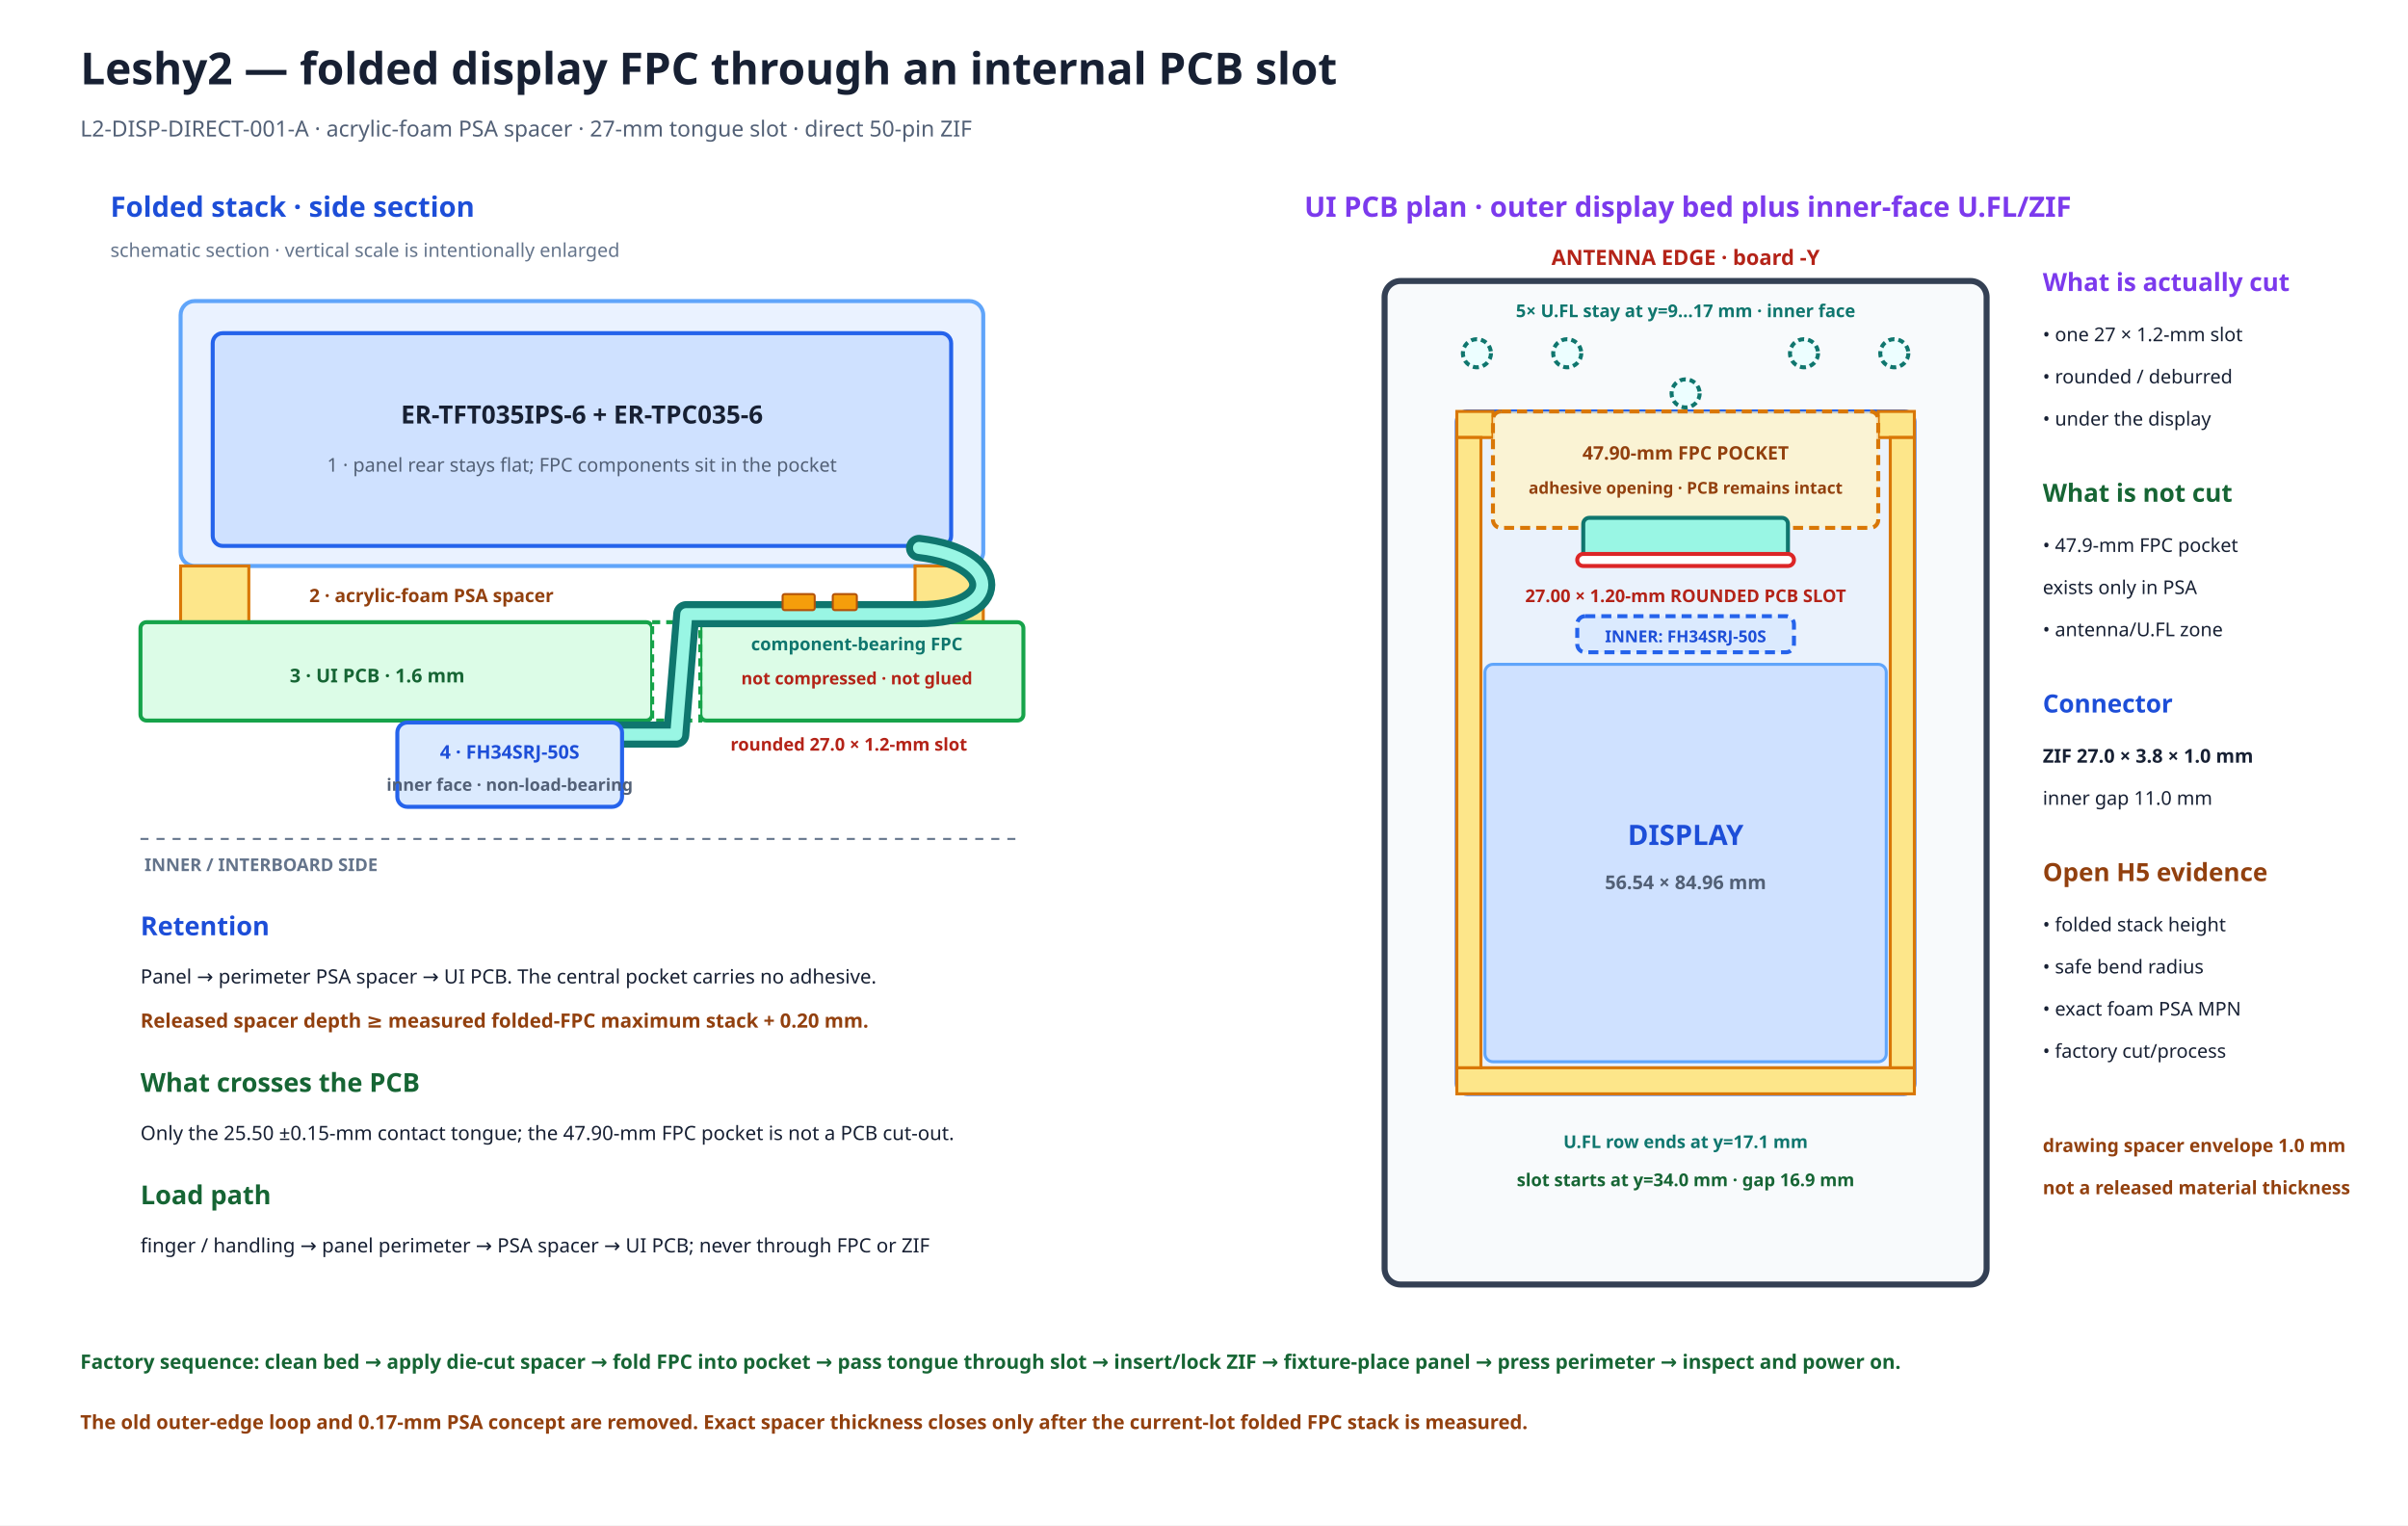
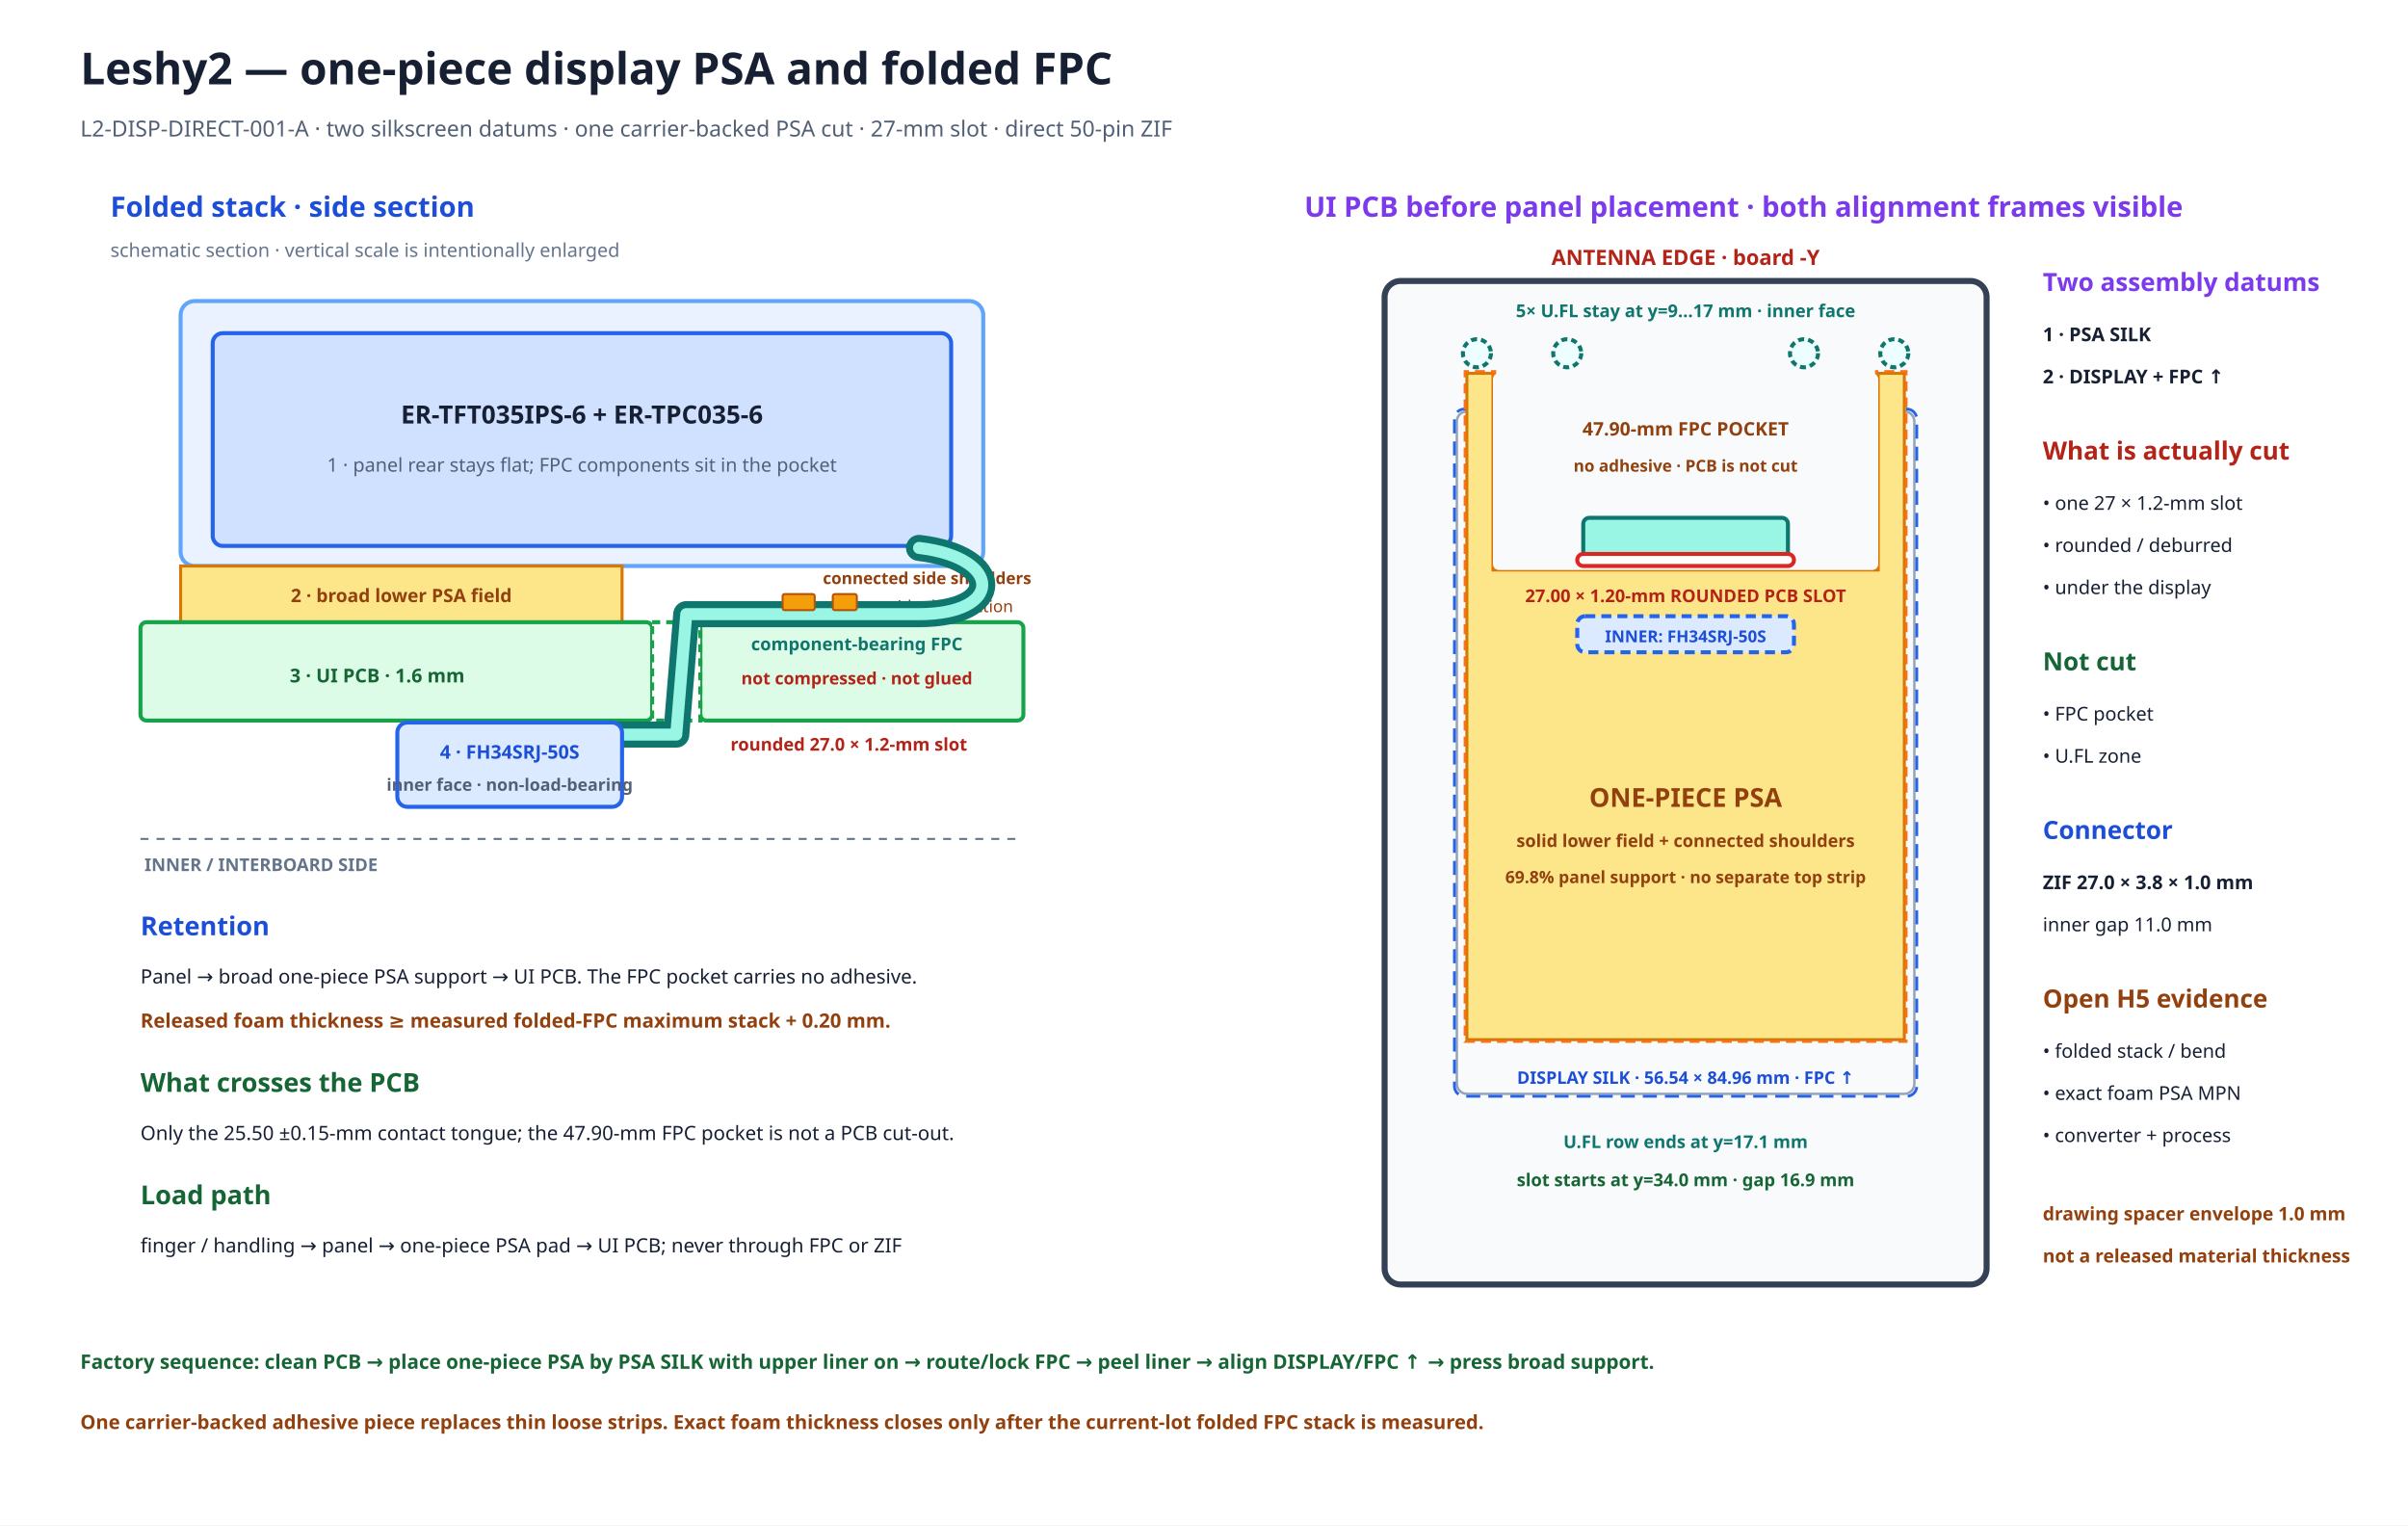
<svg xmlns="http://www.w3.org/2000/svg" width="1200" height="760" viewBox="0 0 1200 760">
  <defs>
    <marker id="arrow" markerWidth="8" markerHeight="8" refX="6" refY="3" orient="auto">
      <path d="M0,0 L6,3 L0,6 Z" fill="#dc2626" />
    </marker>
  </defs>
  <rect width="100%" height="100%" fill="#ffffff" />
-   <text x="40.0" y="42.0" font-family="sans-serif" font-size="22" font-weight="bold" text-anchor="start" fill="#172033">Leshy2 — folded display FPC through an internal PCB slot</text>
-   <text x="40.0" y="68.0" font-family="sans-serif" font-size="11" font-weight="normal" text-anchor="start" fill="#526076">L2-DISP-DIRECT-001-A · acrylic-foam PSA spacer · 27-mm tongue slot · direct 50-pin ZIF</text>
+   <text x="40.0" y="42.0" font-family="sans-serif" font-size="22" font-weight="bold" text-anchor="start" fill="#172033">Leshy2 — one-piece display PSA and folded FPC</text>
+   <text x="40.0" y="68.0" font-family="sans-serif" font-size="11" font-weight="normal" text-anchor="start" fill="#526076">L2-DISP-DIRECT-001-A · two silkscreen datums · one carrier-backed PSA cut · 27-mm slot · direct 50-pin ZIF</text>
  <text x="55.0" y="108.0" font-family="sans-serif" font-size="14" font-weight="bold" text-anchor="start" fill="#1d4ed8">Folded stack · side section</text>
  <text x="55.0" y="128.0" font-family="sans-serif" font-size="9.5" font-weight="normal" text-anchor="start" fill="#64748b">schematic section · vertical scale is intentionally enlarged</text>
  <rect x="90" y="150" width="400" height="132" rx="7" fill="#eaf2ff" stroke="#60a5fa" stroke-width="2" />
  <rect x="106" y="166" width="368" height="106" rx="5" fill="#cfe1ff" stroke="#2563eb" stroke-width="2" />
  <text x="290.0" y="211.0" font-family="sans-serif" font-size="12.5" font-weight="bold" text-anchor="middle" fill="#172033">ER-TFT035IPS-6 + ER-TPC035-6</text>
  <text x="290.0" y="235.0" font-family="sans-serif" font-size="9.5" font-weight="normal" text-anchor="middle" fill="#526076">1 · panel rear stays flat; FPC components sit in the pocket</text>
-   <g data-mechanical-part="display_psa_frame">
-     <rect x="90" y="282" width="34" height="28" fill="#fde68a" stroke="#d97706" stroke-width="1.5" />
-     <rect x="456" y="282" width="34" height="28" fill="#fde68a" stroke="#d97706" stroke-width="1.5" />
-   </g>
-   <text x="215.0" y="300.0" font-family="sans-serif" font-size="9.2" font-weight="bold" text-anchor="middle" fill="#92400e">2 · acrylic-foam PSA spacer</text>
+   <rect x="90" y="282" width="220" height="28" fill="#fde68a" stroke="#d97706" stroke-width="1.5" data-mechanical-part="display_psa_pad" />
+   <text x="200.0" y="300.0" font-family="sans-serif" font-size="9.2" font-weight="bold" text-anchor="middle" fill="#92400e">2 · broad lower PSA field</text>
+   <text x="462.0" y="291.0" font-family="sans-serif" font-size="8.2" font-weight="bold" text-anchor="middle" fill="#92400e">connected side shoulders</text>
+   <text x="462.0" y="305.0" font-family="sans-serif" font-size="8.2" font-weight="normal" text-anchor="middle" fill="#92400e">sit outside this section</text>
  <rect x="70" y="310" width="255" height="49" rx="3" fill="#dcfce7" stroke="#16a34a" stroke-width="2" data-mechanical-part="ui_pcb_display_bed" />
  <rect x="349" y="310" width="161" height="49" rx="3" fill="#dcfce7" stroke="#16a34a" stroke-width="2" data-mechanical-part="ui_pcb_display_bed" />
  <rect x="325" y="310" width="24" height="49" fill="#ffffff" stroke="#16a34a" stroke-width="2" stroke-dasharray="4 3" data-mechanical-part="fpc_tongue_slot" />
  <text x="188.0" y="340.0" font-family="sans-serif" font-size="9.5" font-weight="bold" text-anchor="middle" fill="#166534">3 · UI PCB · 1.6 mm</text>
  <text x="423.0" y="374.0" font-family="sans-serif" font-size="8.8" font-weight="bold" text-anchor="middle" fill="#b42318">rounded 27.0 × 1.2-mm slot</text>
  <path d="M458 273 C500 278 500 306 458 306 L342 306 L337 366 L300 366" fill="none" stroke="#0f766e" stroke-width="13" stroke-linecap="round" stroke-linejoin="round" data-mechanical-part="fpc_bend_guide" data-fpc-route="folded-pocket-internal-slot-zif" />
  <path d="M458 273 C500 278 500 306 458 306 L342 306 L337 366 L300 366" fill="none" stroke="#99f6e4" stroke-width="6" stroke-linecap="round" stroke-linejoin="round" />
  <rect x="390" y="296" width="16" height="8" rx="1" fill="#f59e0b" stroke="#b45309" stroke-width="1" />
  <rect x="415" y="296" width="12" height="8" rx="1" fill="#f59e0b" stroke="#b45309" stroke-width="1" />
  <text x="427.0" y="324.0" font-family="sans-serif" font-size="8.8" font-weight="bold" text-anchor="middle" fill="#0f766e">component-bearing FPC</text>
  <text x="427.0" y="341.0" font-family="sans-serif" font-size="8.5" font-weight="bold" text-anchor="middle" fill="#b42318">not compressed · not glued</text>
  <rect x="198" y="360" width="112" height="42" rx="5" fill="#dbeafe" stroke="#2563eb" stroke-width="2" data-instance="display_connector" />
  <text x="254.0" y="378.0" font-family="sans-serif" font-size="9.4" font-weight="bold" text-anchor="middle" fill="#1d4ed8">4 · FH34SRJ-50S</text>
  <text x="254.0" y="394.0" font-family="sans-serif" font-size="8.5" font-weight="bold" text-anchor="middle" fill="#526076">inner face · non-load-bearing</text>
  <line x1="70" y1="418" x2="510" y2="418" stroke="#64748b" stroke-width="1" stroke-dasharray="4 4" />
  <text x="72.0" y="434.0" font-family="sans-serif" font-size="8.8" font-weight="bold" text-anchor="start" fill="#64748b">INNER / INTERBOARD SIDE</text>
  <text x="70.0" y="466.0" font-family="sans-serif" font-size="13" font-weight="bold" text-anchor="start" fill="#1d4ed8">Retention</text>
-   <text x="70.0" y="490.0" font-family="sans-serif" font-size="9.8" font-weight="normal" text-anchor="start" fill="#172033">Panel → perimeter PSA spacer → UI PCB. The central pocket carries no adhesive.</text>
-   <text x="70.0" y="512.0" font-family="sans-serif" font-size="9.8" font-weight="bold" text-anchor="start" fill="#92400e">Released spacer depth ≥ measured folded-FPC maximum stack + 0.20 mm.</text>
+   <text x="70.0" y="490.0" font-family="sans-serif" font-size="9.8" font-weight="normal" text-anchor="start" fill="#172033">Panel → broad one-piece PSA support → UI PCB. The FPC pocket carries no adhesive.</text>
+   <text x="70.0" y="512.0" font-family="sans-serif" font-size="9.8" font-weight="bold" text-anchor="start" fill="#92400e">Released foam thickness ≥ measured folded-FPC maximum stack + 0.20 mm.</text>
  <text x="70.0" y="544.0" font-family="sans-serif" font-size="13" font-weight="bold" text-anchor="start" fill="#166534">What crosses the PCB</text>
  <text x="70.0" y="568.0" font-family="sans-serif" font-size="9.8" font-weight="normal" text-anchor="start" fill="#172033">Only the 25.50 ±0.15-mm contact tongue; the 47.90-mm FPC pocket is not a PCB cut-out.</text>
  <text x="70.0" y="600.0" font-family="sans-serif" font-size="13" font-weight="bold" text-anchor="start" fill="#166534">Load path</text>
-   <text x="70.0" y="624.0" font-family="sans-serif" font-size="9.8" font-weight="normal" text-anchor="start" fill="#172033">finger / handling → panel perimeter → PSA spacer → UI PCB; never through FPC or ZIF</text>
-   <text x="650.0" y="108.0" font-family="sans-serif" font-size="14" font-weight="bold" text-anchor="start" fill="#7c3aed">UI PCB plan · outer display bed plus inner-face U.FL/ZIF</text>
+   <text x="70.0" y="624.0" font-family="sans-serif" font-size="9.8" font-weight="normal" text-anchor="start" fill="#172033">finger / handling → panel → one-piece PSA pad → UI PCB; never through FPC or ZIF</text>
+   <text x="650.0" y="108.0" font-family="sans-serif" font-size="14" font-weight="bold" text-anchor="start" fill="#7c3aed">UI PCB before panel placement · both alignment frames visible</text>
  <rect x="690" y="140" width="300" height="500" rx="8" fill="#f8fafc" stroke="#344054" stroke-width="3" />
  <text x="840.0" y="132.0" font-family="sans-serif" font-size="10.5" font-weight="bold" text-anchor="middle" fill="#b42318">ANTENNA EDGE · board -Y</text>
-   <rect x="726" y="205" width="228" height="340" rx="5" fill="#dbeafe" fill-opacity="0.45" stroke="#2563eb" stroke-width="2" data-mechanical-part="ui_pcb_display_bed" />
+   <rect x="726" y="205" width="228" height="340" rx="5" fill="none" stroke="#94a3b8" stroke-width="1.2" data-mechanical-part="ui_pcb_display_bed" />
+   <rect x="724.8" y="203.8" width="230.4" height="342.4" rx="5" fill="none" stroke="#2563eb" stroke-width="1.4" stroke-dasharray="7 4" data-mechanical-part="display_alignment_silkscreen" data-silkscreen-datum="display" />
  <g data-layer="ui-inner-ufl" fill="#ecfeff" stroke="#0f766e" stroke-width="2" stroke-dasharray="3 2">
    <circle cx="736" cy="176" r="7" />
    <circle cx="781" cy="176" r="7" />
    <circle cx="840" cy="196" r="7" />
    <circle cx="899" cy="176" r="7" />
    <circle cx="944" cy="176" r="7" />
  </g>
  <text x="840.0" y="158.0" font-family="sans-serif" font-size="8.8" font-weight="bold" text-anchor="middle" fill="#0f766e">5× U.FL stay at y=9…17 mm · inner face</text>
-   <g data-mechanical-part="display_psa_frame">
-     <rect x="726" y="205" width="18" height="13" fill="#fde68a" stroke="#d97706" stroke-width="1.5" />
-     <rect x="936" y="205" width="18" height="13" fill="#fde68a" stroke="#d97706" stroke-width="1.5" />
-     <rect x="726" y="532" width="228" height="13" fill="#fde68a" stroke="#d97706" stroke-width="1.5" />
-     <rect x="726" y="218" width="12" height="314" fill="#fde68a" stroke="#d97706" stroke-width="1.5" />
-     <rect x="942" y="218" width="12" height="314" fill="#fde68a" stroke="#d97706" stroke-width="1.5" />
-   </g>
-   <rect x="744" y="205" width="192" height="58" rx="4" fill="#fef3c7" fill-opacity="0.75" stroke="#d97706" stroke-width="2" stroke-dasharray="5 3" data-mechanical-part="fpc_pocket" />
-   <text x="840.0" y="229.0" font-family="sans-serif" font-size="9.3" font-weight="bold" text-anchor="middle" fill="#92400e">47.90-mm FPC POCKET</text>
-   <text x="840.0" y="246.0" font-family="sans-serif" font-size="8.2" font-weight="bold" text-anchor="middle" fill="#92400e">adhesive opening · PCB remains intact</text>
+   <path d="M731 518 L949 518 L949 186 L936 186 L936 284 L744 284 L744 186 L731 186 Z" fill="#fde68a" stroke="#d97706" stroke-width="1.5" data-mechanical-part="display_psa_pad" data-psa-piece-count="1" />
+   <path d="M730 519 L950 519 L950 185 L935 185 L935 283 L745 283 L745 185 L730 185 Z" fill="none" stroke="#f97316" stroke-width="1.2" stroke-dasharray="5 3" data-mechanical-part="display_alignment_silkscreen" data-silkscreen-datum="psa" />
+   <rect x="744" y="186" width="192" height="98" rx="3" fill="#f8fafc" stroke="none" data-mechanical-part="fpc_pocket" />
+   <text x="840.0" y="217.0" font-family="sans-serif" font-size="9.3" font-weight="bold" text-anchor="middle" fill="#92400e">47.90-mm FPC POCKET</text>
+   <text x="840.0" y="235.0" font-family="sans-serif" font-size="8.2" font-weight="bold" text-anchor="middle" fill="#92400e">no adhesive · PCB is not cut</text>
+   <text x="840.0" y="402.0" font-family="sans-serif" font-size="13" font-weight="bold" text-anchor="middle" fill="#92400e">ONE-PIECE PSA</text>
+   <text x="840.0" y="422.0" font-family="sans-serif" font-size="8.7" font-weight="bold" text-anchor="middle" fill="#92400e">solid lower field + connected shoulders</text>
+   <text x="840.0" y="440.0" font-family="sans-serif" font-size="8.4" font-weight="bold" text-anchor="middle" fill="#92400e">69.8% panel support · no separate top strip</text>
  <rect x="789" y="258" width="102" height="21" rx="3" fill="#99f6e4" stroke="#0f766e" stroke-width="2" data-mechanical-part="fpc_contact_tongue" />
  <rect x="786" y="276" width="108" height="6" rx="3" fill="#ffffff" stroke="#dc2626" stroke-width="2" data-mechanical-part="fpc_tongue_slot" />
  <text x="840.0" y="300.0" font-family="sans-serif" font-size="8.8" font-weight="bold" text-anchor="middle" fill="#b42318">27.00 × 1.20-mm ROUNDED PCB SLOT</text>
  <rect x="786" y="307" width="108" height="18" rx="4" fill="#dbeafe" stroke="#2563eb" stroke-width="2" stroke-dasharray="5 3" data-instance="display_connector" />
  <text x="840.0" y="320.0" font-family="sans-serif" font-size="8.2" font-weight="bold" text-anchor="middle" fill="#1d4ed8">INNER: FH34SRJ-50S</text>
-   <rect x="740" y="331" width="200" height="198" rx="4" fill="#cfe1ff" stroke="#60a5fa" stroke-width="1.5" />
-   <text x="840.0" y="421.0" font-family="sans-serif" font-size="14" font-weight="bold" text-anchor="middle" fill="#1d4ed8">DISPLAY</text>
-   <text x="840.0" y="443.0" font-family="sans-serif" font-size="9.5" font-weight="bold" text-anchor="middle" fill="#526076">56.54 × 84.96 mm</text>
+   <text x="840.0" y="540.0" font-family="sans-serif" font-size="8.6" font-weight="bold" text-anchor="middle" fill="#1d4ed8">DISPLAY SILK · 56.54 × 84.96 mm · FPC ↑</text>
  <text x="840.0" y="572.0" font-family="sans-serif" font-size="8.8" font-weight="bold" text-anchor="middle" fill="#0f766e">U.FL row ends at y=17.1 mm</text>
  <text x="840.0" y="591.0" font-family="sans-serif" font-size="8.8" font-weight="bold" text-anchor="middle" fill="#166534">slot starts at y=34.0 mm · gap 16.9 mm</text>
-   <text x="1018.0" y="145.0" font-family="sans-serif" font-size="12.5" font-weight="bold" text-anchor="start" fill="#7c3aed">What is actually cut</text>
-   <text x="1018.0" y="170.0" font-family="sans-serif" font-size="9.5" font-weight="normal" text-anchor="start" fill="#172033">• one 27 × 1.2-mm slot</text>
-   <text x="1018.0" y="191.0" font-family="sans-serif" font-size="9.5" font-weight="normal" text-anchor="start" fill="#172033">• rounded / deburred</text>
-   <text x="1018.0" y="212.0" font-family="sans-serif" font-size="9.5" font-weight="normal" text-anchor="start" fill="#172033">• under the display</text>
-   <text x="1018.0" y="250.0" font-family="sans-serif" font-size="12.5" font-weight="bold" text-anchor="start" fill="#166534">What is not cut</text>
-   <text x="1018.0" y="275.0" font-family="sans-serif" font-size="9.5" font-weight="normal" text-anchor="start" fill="#172033">• 47.9-mm FPC pocket</text>
-   <text x="1018.0" y="296.0" font-family="sans-serif" font-size="9.5" font-weight="normal" text-anchor="start" fill="#172033">  exists only in PSA</text>
-   <text x="1018.0" y="317.0" font-family="sans-serif" font-size="9.5" font-weight="normal" text-anchor="start" fill="#172033">• antenna/U.FL zone</text>
-   <text x="1018.0" y="355.0" font-family="sans-serif" font-size="12.5" font-weight="bold" text-anchor="start" fill="#1d4ed8">Connector</text>
-   <text x="1018.0" y="380.0" font-family="sans-serif" font-size="9.5" font-weight="bold" text-anchor="start" fill="#172033">ZIF 27.0 × 3.8 × 1.0 mm</text>
-   <text x="1018.0" y="401.0" font-family="sans-serif" font-size="9.5" font-weight="normal" text-anchor="start" fill="#172033">inner gap 11.0 mm</text>
-   <text x="1018.0" y="439.0" font-family="sans-serif" font-size="12.5" font-weight="bold" text-anchor="start" fill="#92400e">Open H5 evidence</text>
-   <text x="1018.0" y="464.0" font-family="sans-serif" font-size="9.5" font-weight="normal" text-anchor="start" fill="#172033">• folded stack height</text>
-   <text x="1018.0" y="485.0" font-family="sans-serif" font-size="9.5" font-weight="normal" text-anchor="start" fill="#172033">• safe bend radius</text>
-   <text x="1018.0" y="506.0" font-family="sans-serif" font-size="9.5" font-weight="normal" text-anchor="start" fill="#172033">• exact foam PSA MPN</text>
-   <text x="1018.0" y="527.0" font-family="sans-serif" font-size="9.5" font-weight="normal" text-anchor="start" fill="#172033">• factory cut/process</text>
-   <text x="1018.0" y="574.0" font-family="sans-serif" font-size="9.2" font-weight="bold" text-anchor="start" fill="#92400e">drawing spacer envelope 1.0 mm</text>
-   <text x="1018.0" y="595.0" font-family="sans-serif" font-size="9.2" font-weight="bold" text-anchor="start" fill="#92400e">not a released material thickness</text>
-   <text x="40.0" y="682.0" font-family="sans-serif" font-size="9.9" font-weight="bold" text-anchor="start" fill="#166534">Factory sequence: clean bed → apply die-cut spacer → fold FPC into pocket → pass tongue through slot → insert/lock ZIF → fixture-place panel → press perimeter → inspect and power on.</text>
-   <text x="40.0" y="712.0" font-family="sans-serif" font-size="9.7" font-weight="bold" text-anchor="start" fill="#92400e">The old outer-edge loop and 0.17-mm PSA concept are removed. Exact spacer thickness closes only after the current-lot folded FPC stack is measured.</text>
+   <text x="1018.0" y="145.0" font-family="sans-serif" font-size="12.5" font-weight="bold" text-anchor="start" fill="#7c3aed">Two assembly datums</text>
+   <text x="1018.0" y="170.0" font-family="sans-serif" font-size="9.5" font-weight="bold" text-anchor="start" fill="#172033">1 · PSA SILK</text>
+   <text x="1018.0" y="191.0" font-family="sans-serif" font-size="9.5" font-weight="bold" text-anchor="start" fill="#172033">2 · DISPLAY + FPC ↑</text>
+   <text x="1018.0" y="229.0" font-family="sans-serif" font-size="12.5" font-weight="bold" text-anchor="start" fill="#b42318">What is actually cut</text>
+   <text x="1018.0" y="254.0" font-family="sans-serif" font-size="9.5" font-weight="normal" text-anchor="start" fill="#172033">• one 27 × 1.2-mm slot</text>
+   <text x="1018.0" y="275.0" font-family="sans-serif" font-size="9.5" font-weight="normal" text-anchor="start" fill="#172033">• rounded / deburred</text>
+   <text x="1018.0" y="296.0" font-family="sans-serif" font-size="9.5" font-weight="normal" text-anchor="start" fill="#172033">• under the display</text>
+   <text x="1018.0" y="334.0" font-family="sans-serif" font-size="12.5" font-weight="bold" text-anchor="start" fill="#166534">Not cut</text>
+   <text x="1018.0" y="359.0" font-family="sans-serif" font-size="9.5" font-weight="normal" text-anchor="start" fill="#172033">• FPC pocket</text>
+   <text x="1018.0" y="380.0" font-family="sans-serif" font-size="9.5" font-weight="normal" text-anchor="start" fill="#172033">• U.FL zone</text>
+   <text x="1018.0" y="418.0" font-family="sans-serif" font-size="12.5" font-weight="bold" text-anchor="start" fill="#1d4ed8">Connector</text>
+   <text x="1018.0" y="443.0" font-family="sans-serif" font-size="9.5" font-weight="bold" text-anchor="start" fill="#172033">ZIF 27.0 × 3.8 × 1.0 mm</text>
+   <text x="1018.0" y="464.0" font-family="sans-serif" font-size="9.5" font-weight="normal" text-anchor="start" fill="#172033">inner gap 11.0 mm</text>
+   <text x="1018.0" y="502.0" font-family="sans-serif" font-size="12.5" font-weight="bold" text-anchor="start" fill="#92400e">Open H5 evidence</text>
+   <text x="1018.0" y="527.0" font-family="sans-serif" font-size="9.5" font-weight="normal" text-anchor="start" fill="#172033">• folded stack / bend</text>
+   <text x="1018.0" y="548.0" font-family="sans-serif" font-size="9.5" font-weight="normal" text-anchor="start" fill="#172033">• exact foam PSA MPN</text>
+   <text x="1018.0" y="569.0" font-family="sans-serif" font-size="9.5" font-weight="normal" text-anchor="start" fill="#172033">• converter + process</text>
+   <text x="1018.0" y="608.0" font-family="sans-serif" font-size="9.2" font-weight="bold" text-anchor="start" fill="#92400e">drawing spacer envelope 1.0 mm</text>
+   <text x="1018.0" y="629.0" font-family="sans-serif" font-size="9.2" font-weight="bold" text-anchor="start" fill="#92400e">not a released material thickness</text>
+   <text x="40.0" y="682.0" font-family="sans-serif" font-size="9.9" font-weight="bold" text-anchor="start" fill="#166534">Factory sequence: clean PCB → place one-piece PSA by PSA SILK with upper liner on → route/lock FPC → peel liner → align DISPLAY/FPC ↑ → press broad support.</text>
+   <text x="40.0" y="712.0" font-family="sans-serif" font-size="9.7" font-weight="bold" text-anchor="start" fill="#92400e">One carrier-backed adhesive piece replaces thin loose strips. Exact foam thickness closes only after the current-lot folded FPC stack is measured.</text>
</svg>
